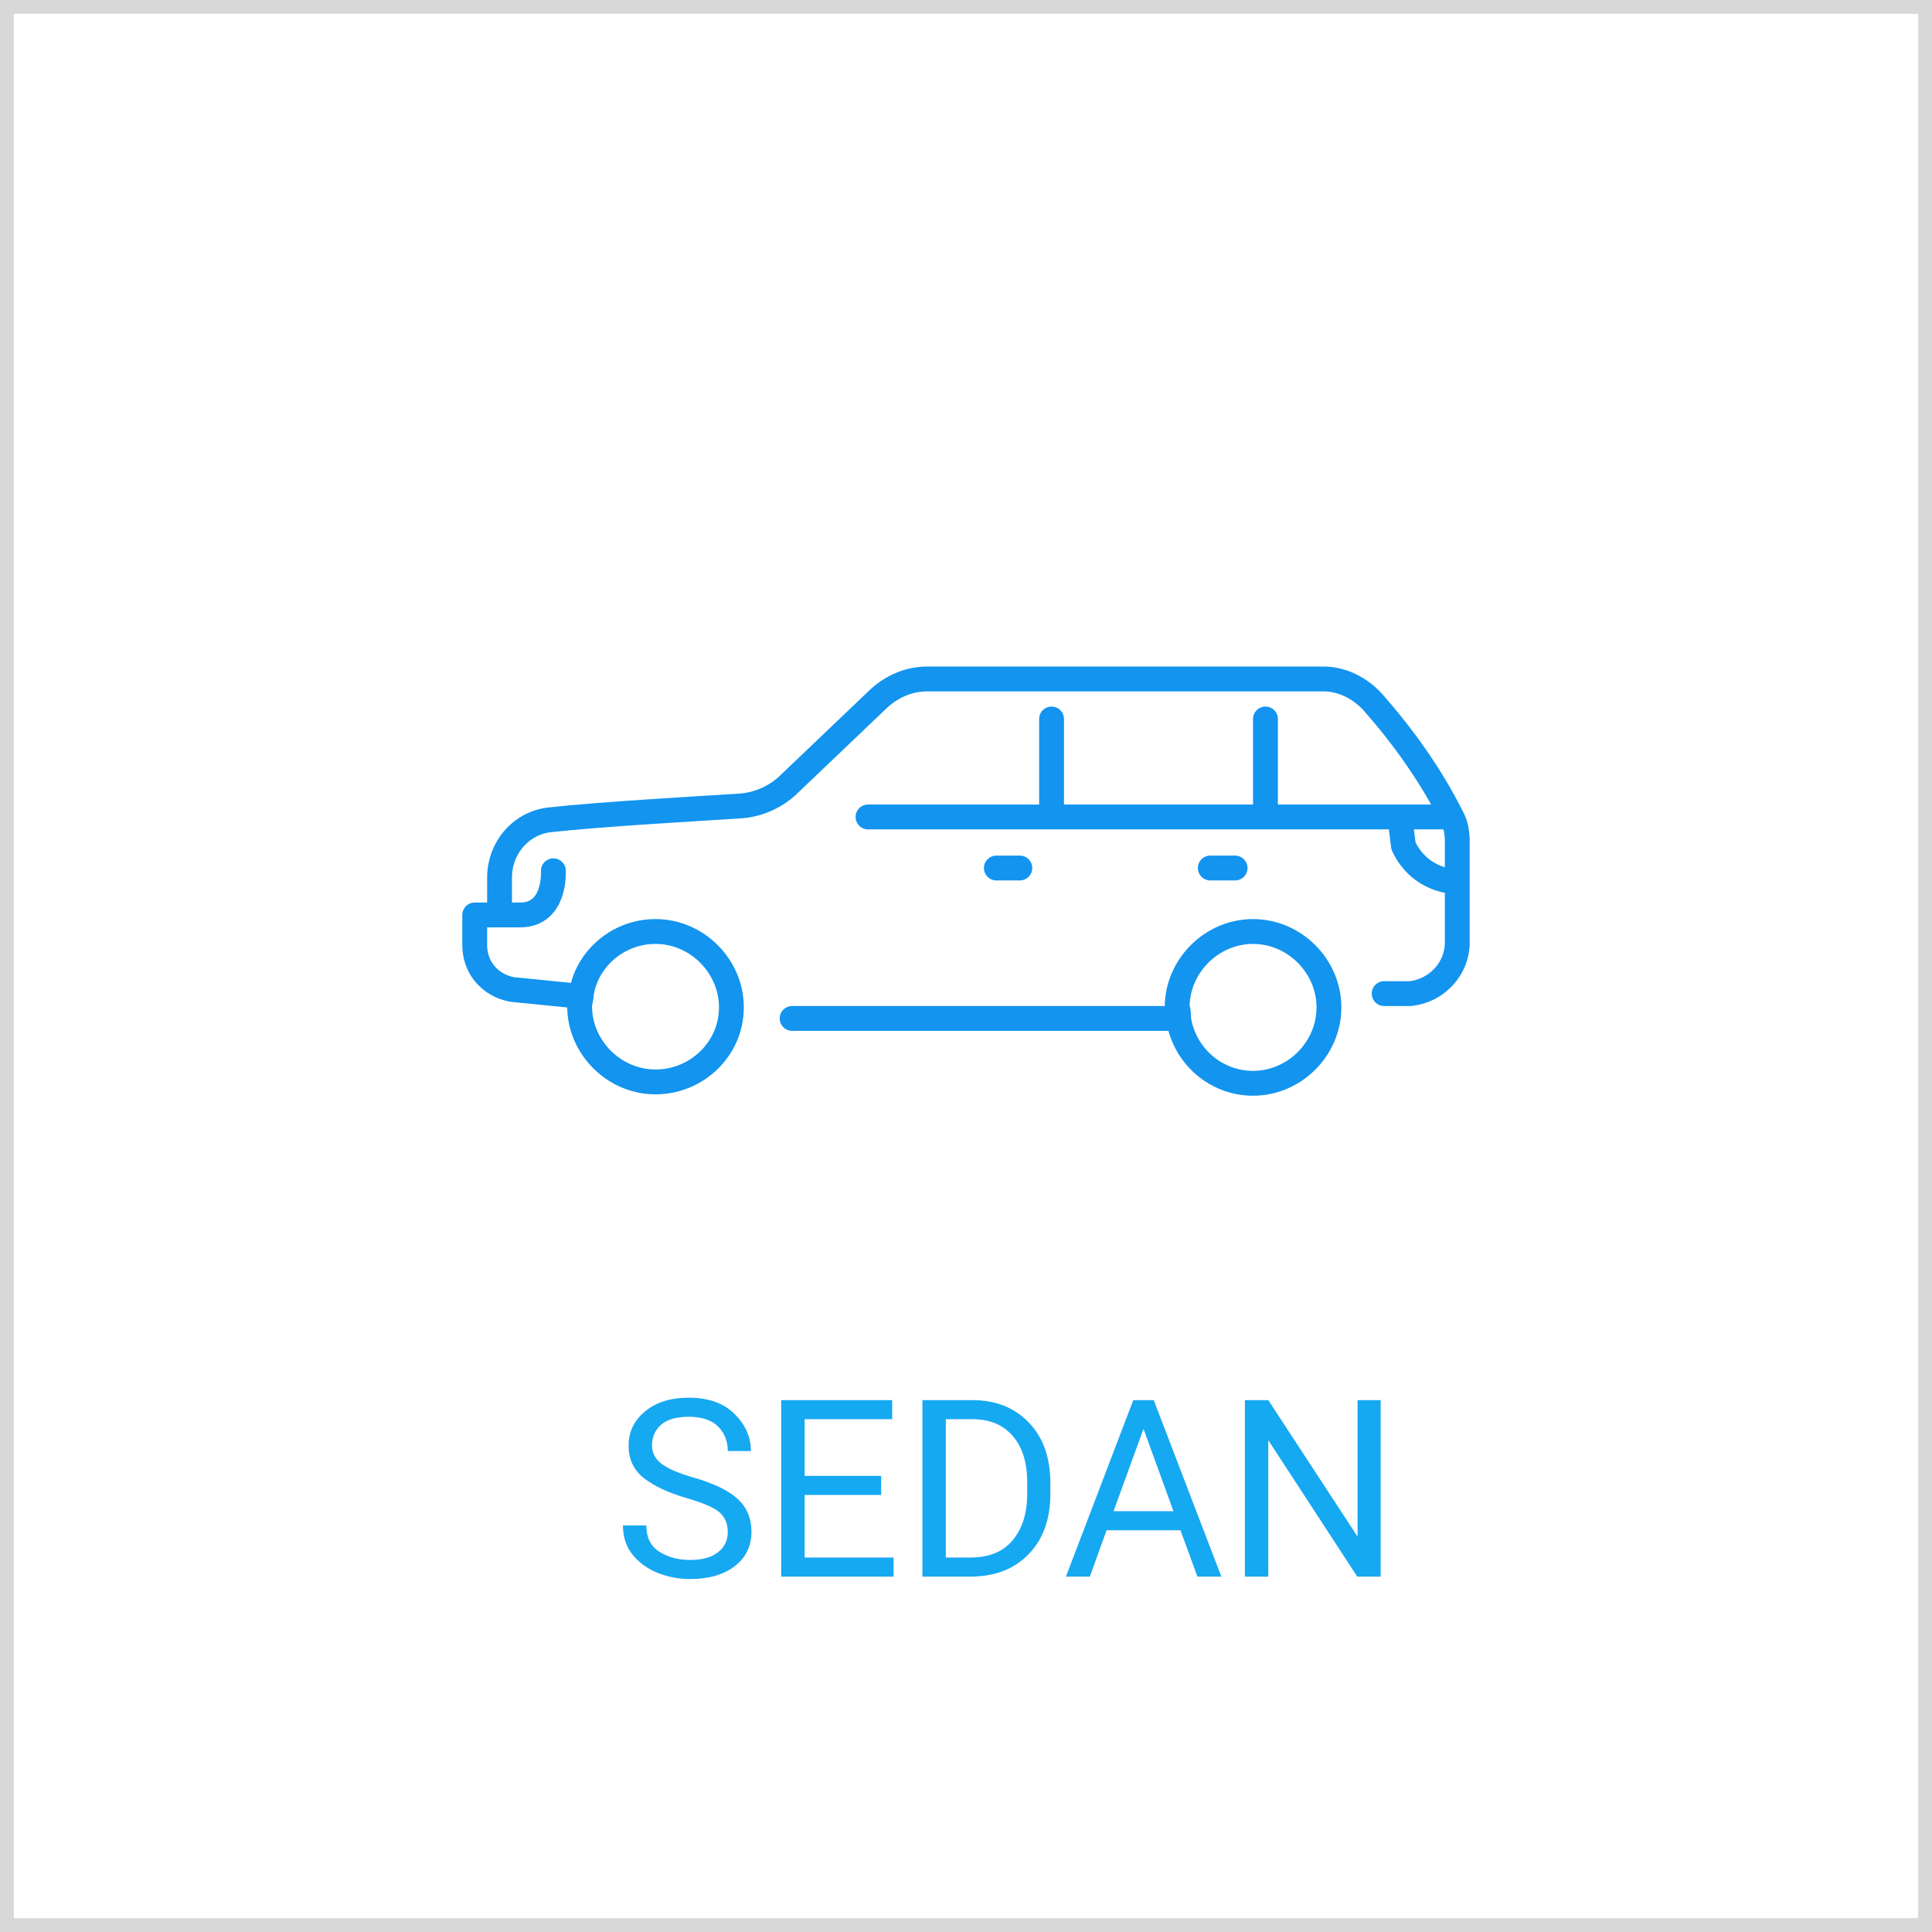
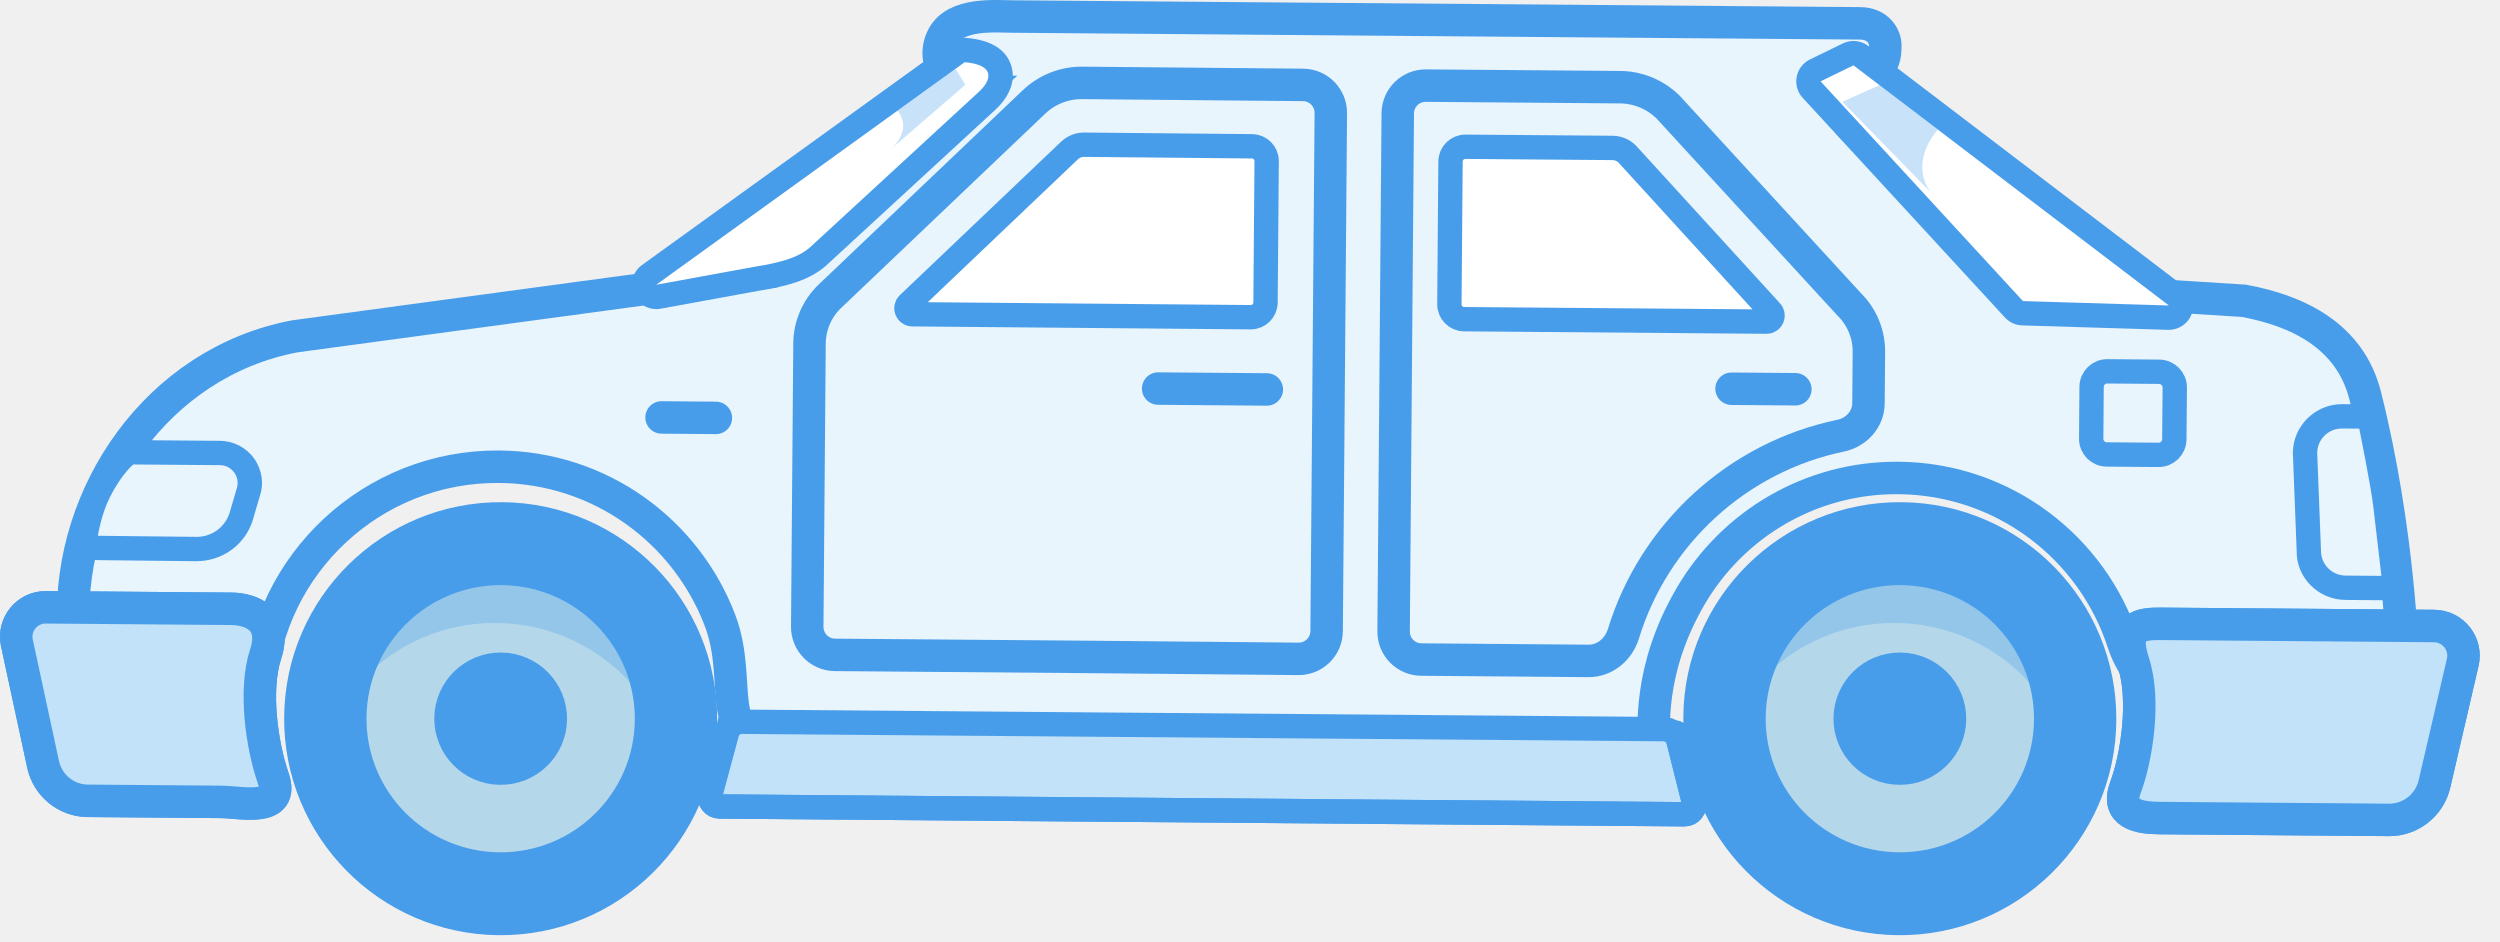
- <svg xmlns="http://www.w3.org/2000/svg" width="112px" height="112px" viewBox="0 0 112 112" version="1.1">
-   <defs />
+ <svg xmlns="http://www.w3.org/2000/svg" width="77px" height="29px" viewBox="0 0 77 29" version="1.1">
  <g id="Page-1" stroke="none" stroke-width="1" fill="none" fill-rule="evenodd">
-     <g id="Body-Type" transform="translate(-24, -224)">
-       <g id="Box---Body-Type" transform="translate(24, 224)">
-         <rect id="Rectangle" stroke="#D8D8D8" stroke-width="0.8" fill="#FFFFFF" x="0.4" y="0.4" width="111.2" height="111.2" />
-         <g id="Box-Text" transform="translate(2.4, 78.4)" stroke-width="1">
-           <g id="TEXT">
-             <rect id="white-bg" fill="#FFFFFF" x="0" y="0" width="107" height="16.8" />
-             <text font-family="Roboto-Regular, Roboto" font-size="14.4" font-weight="normal" fill="#1294EF" text-anchor="middle">
-               <tspan x="56" y="13" text-anchor="middle">SEDAN</tspan>
-             </text>
-             <g id="color-/-grey" style="mix-blend-mode: overlay;" fill="#989898">
-               <rect id="color" x="0" y="0" width="107.128" height="17.2" />
-             </g>
-           </g>
-         </g>
-         <g id="SUV-icon" transform="translate(25.6, 38.4)" stroke-width="1">
-           <g id="Group">
-             <rect id="white-bg" fill="#FFFFFF" x="0" y="0" width="60.8" height="25.6" />
-             <path d="M32.16,11.92 L33.52,11.92 M44.56,11.92 L46,11.92 M54.64,19.2 L56.16,19.2 C57.68,19.04 58.88,17.76 58.88,16.24 L58.88,10.4 C58.88,9.92 58.8,9.36 58.56,8.96 C57.36,6.56 55.76,4.32 54,2.32 C53.28,1.52 52.24,0.96 51.12,0.96 L28.16,0.96 C27.12,0.96 26.16,1.36 25.36,2.08 L20.16,7.04 C19.44,7.76 18.4,8.24 17.36,8.32 C14.88,8.48 9.2,8.8 6.32,9.12 C4.64,9.28 3.36,10.72 3.36,12.48 L3.36,14.64 L1.92,14.64 L1.92,16.4 C1.92,17.68 2.8,18.72 4.08,18.96 L8.08,19.36 M42.72,20.64 L20.32,20.64" id="Shape" stroke="#000000" stroke-width="1.44" stroke-linecap="round" stroke-linejoin="round" />
-             <path d="M8.08,19.36 C8.08,19.52 8,19.76 8,19.92 C8,22.32 10,24.32 12.4,24.32 C14.8,24.32 16.8,22.4 16.8,20 C16.8,17.6 14.8,15.6 12.4,15.6 C10.16,15.6 8.32,17.28 8.08,19.36 M42.72,20.64 C43.04,22.8 44.88,24.4 47.04,24.4 C49.44,24.4 51.44,22.4 51.44,20 C51.44,17.6 49.44,15.6 47.04,15.6 C44.64,15.6 42.64,17.6 42.64,20 C42.72,20.16 42.72,20.4 42.72,20.64 M24.72,8.96 L58.24,8.96 M35.36,3.28 L35.36,8.8 M47.76,3.28 L47.76,8.8 M6.48,12.08 C6.48,12.08 6.64,14.64 4.56,14.64 L3.44,14.64 M58.24,12.64 C57.12,12.4 56.24,11.68 55.76,10.64 L55.6,9.36" id="Shape" stroke="#000000" stroke-width="1.44" stroke-linecap="round" stroke-linejoin="round" />
-             <g id="color-/-grey" style="mix-blend-mode: screen;" fill="#1294EF">
-               <rect id="color" x="0" y="0" width="61.073" height="26.306" />
-             </g>
-           </g>
+     <g id="Car-Model-Icons" transform="translate(-22, -116)">
+       <g id="SEDAN" transform="translate(22, 116)">
+         <path d="M57.631,2.249 C58.054,2.02 58.067,1.688 58.068,1.404 C58.07,1.119 57.842,0.723 57.289,0.719 L31.184,0.509 C30.627,0.504 29.445,0.393 29.049,1.113 C28.611,1.908 29.293,2.797 30.037,2.81 L23.718,8.379 L9.08,10.359 C4.828,11.163 2.111,15.228 2.26,19.198 C2.296,20.191 2.782,21.124 3.583,21.721 L3.669,21.785 C4.482,22.391 5.472,22.724 6.485,22.732 C7.318,22.739 7.935,22.015 7.994,21.183 C8.269,17.351 11.48,14.344 15.373,14.375 C18.513,14.4 21.137,16.38 22.175,19.104 C22.909,21.028 21.898,22.856 23.956,22.873 C29.547,22.918 44.794,23.04 50.944,23.09 C50.948,22.538 50.725,20.665 52.077,18.355 C53.361,16.163 55.75,14.699 58.473,14.721 C61.718,14.747 64.454,16.875 65.399,19.804 C65.968,21.569 68.523,23.231 70.377,23.246 C72.205,23.26 74.205,22.06 73.998,20.243 C73.998,20.243 73.9,16.368 72.849,12.19 C72.383,10.34 70.775,9.573 69.114,9.265 L63.752,8.925 C62.647,8.855 61.598,8.387 60.806,7.611 C60.806,7.611 57.926,4.829 57.068,3.945 C56.209,3.061 57.207,2.479 57.631,2.249" id="Fill-15" fill="#E9F5FD" />
+         <path d="M57.631,2.249 C58.054,2.02 58.067,1.688 58.068,1.404 C58.07,1.119 57.842,0.723 57.289,0.719 L31.184,0.509 C30.627,0.504 29.445,0.393 29.049,1.113 C28.611,1.908 29.293,2.797 30.037,2.81 L23.718,8.379 L9.08,10.359 C4.828,11.163 2.111,15.228 2.26,19.198 C2.296,20.191 2.782,21.124 3.583,21.721 L3.669,21.785 C4.482,22.391 5.472,22.724 6.485,22.732 C7.318,22.739 7.935,22.015 7.994,21.183 C8.269,17.351 11.48,14.344 15.373,14.375 C18.513,14.4 21.137,16.38 22.175,19.104 C22.909,21.028 21.898,22.856 23.956,22.873 C29.547,22.918 44.794,23.04 50.944,23.09 C50.948,22.538 50.725,20.665 52.077,18.355 C53.361,16.163 55.75,14.699 58.473,14.721 C61.718,14.747 64.454,16.875 65.399,19.804 C65.968,21.569 68.523,23.231 70.377,23.246 C72.205,23.26 74.205,22.06 73.998,20.243 C73.998,20.243 73.9,16.368 72.849,12.19 C72.383,10.34 70.775,9.573 69.114,9.265 L63.752,8.925 C62.647,8.855 61.598,8.387 60.806,7.611 C60.806,7.611 57.926,4.829 57.068,3.945 C56.209,3.061 57.207,2.479 57.631,2.249 Z" id="Stroke-17" stroke="#489DEA" />
+         <path d="M3.013,16.877 C2.905,16.876 2.801,16.828 2.732,16.746 C2.66,16.663 2.63,16.555 2.646,16.447 C2.651,16.418 2.755,15.724 3.058,15.129 C3.449,14.363 3.829,14.046 3.87,14.013 C3.938,13.96 4.021,13.931 4.106,13.931 C4.106,13.931 6.776,13.952 6.776,13.952 C7.072,13.955 7.351,14.1 7.524,14.342 C7.694,14.583 7.74,14.893 7.646,15.172 L7.423,15.925 C7.221,16.52 6.678,16.909 6.067,16.909 L3.013,16.877 Z" id="Fill-19" fill="#E9F5FD" />
+         <path d="M4.105,13.556 C3.935,13.556 3.77,13.614 3.637,13.72 C3.558,13.783 3.14,14.14 2.723,14.958 C2.398,15.597 2.286,16.313 2.274,16.393 C2.243,16.607 2.305,16.825 2.446,16.989 C2.586,17.154 2.792,17.25 3.008,17.252 L6.049,17.285 C6.839,17.285 7.525,16.793 7.773,16.06 L8.008,15.264 C8.133,14.902 8.07,14.465 7.83,14.126 C7.588,13.786 7.196,13.581 6.778,13.577 L4.111,13.556 L4.105,13.556 Z M4.105,14.306 L6.772,14.327 C7.148,14.33 7.41,14.699 7.29,15.052 L7.063,15.82 C6.918,16.245 6.516,16.535 6.066,16.535 L6.058,16.535 L3.016,16.502 C3.016,16.502 3.113,15.846 3.392,15.299 C3.756,14.584 4.105,14.306 4.105,14.306 Z" id="Fill-21" fill="#489DEA" />
+         <path d="M51.706,22.831 C51.652,22.614 51.458,22.459 51.233,22.457 L22.851,22.23 C22.627,22.229 22.431,22.38 22.373,22.596 L21.876,24.471 C21.827,24.657 21.966,24.838 22.159,24.84 L51.884,25.079 C52.077,25.081 52.219,24.901 52.173,24.715 L51.706,22.831 Z" id="Fill-23" fill="#C1E2F8" />
+         <path d="M51.706,22.831 C51.652,22.614 51.458,22.459 51.233,22.457 L22.851,22.23 C22.627,22.229 22.431,22.38 22.373,22.596 L21.876,24.471 C21.827,24.657 21.966,24.838 22.159,24.84 L51.884,25.079 C52.077,25.081 52.219,24.901 52.173,24.715 L51.706,22.831 Z" id="Stroke-25" stroke="#489DEA" stroke-width="0.75" stroke-linecap="round" stroke-linejoin="round" />
+         <path d="M58.56,16.467 C55.43,16.442 52.871,18.959 52.846,22.091 C52.821,25.22 55.338,27.779 58.469,27.804 C61.599,27.829 64.158,25.311 64.183,22.181 C64.207,19.05 61.691,16.492 58.56,16.467" id="Fill-29" fill="#737987" />
+         <path d="M58.56,16.467 C55.43,16.442 52.871,18.959 52.846,22.091 C52.821,25.22 55.338,27.779 58.469,27.804 C61.599,27.829 64.158,25.311 64.183,22.181 C64.207,19.05 61.691,16.492 58.56,16.467 Z" id="Stroke-31" stroke="#284356" stroke-linecap="round" stroke-linejoin="round" />
+         <path d="M58.502,23.798 C57.58,23.791 56.839,23.041 56.846,22.122 C56.854,21.204 57.607,20.466 58.528,20.473 C59.45,20.481 60.191,21.231 60.185,22.149 C60.177,23.068 59.423,23.806 58.502,23.798 M58.552,17.647 C56.063,17.627 54.028,19.621 54.008,22.1 C53.988,24.579 55.99,26.606 58.48,26.626 C60.968,26.646 63.001,24.652 63.022,22.173 C63.041,19.694 61.04,17.667 58.552,17.647" id="Fill-33" fill="#B5D7EA" />
+         <path d="M58.502,23.798 C57.58,23.791 56.839,23.041 56.846,22.122 C56.854,21.204 57.607,20.466 58.528,20.473 C59.45,20.481 60.191,21.231 60.185,22.149 C60.177,23.068 59.423,23.806 58.502,23.798 Z M58.552,17.647 C56.063,17.627 54.028,19.621 54.008,22.1 C53.988,24.579 55.99,26.606 58.48,26.626 C60.968,26.646 63.001,24.652 63.022,22.173 C63.041,19.694 61.04,17.667 58.552,17.647 Z" id="Stroke-35" stroke="#489DEA" stroke-width="0.75" stroke-linecap="round" stroke-linejoin="round" />
+         <path d="M58.528,20.473 C57.607,20.466 56.853,21.204 56.845,22.122 C56.839,23.04 57.58,23.79 58.502,23.798 C59.423,23.806 60.176,23.067 60.184,22.149 C60.191,21.231 59.45,20.48 58.528,20.473" id="Fill-37" fill="#489DEA" />
+         <path d="M58.381,19.188 C61.013,19.209 63.204,21.022 63.823,23.459 C63.948,22.999 64.023,22.518 64.027,22.019 C64.052,18.887 61.535,16.33 58.404,16.305 C55.274,16.279 52.715,18.796 52.69,21.928 C52.686,22.427 52.753,22.909 52.87,23.371 C53.528,20.945 55.749,19.167 58.381,19.188" id="Fill-39" fill-opacity="0.3" fill="#489DEA" />
+         <path d="M52.846,22.091 C52.822,25.22 55.339,27.779 58.469,27.804 C61.599,27.83 64.159,25.312 64.183,22.182 C64.207,19.05 61.691,16.493 58.56,16.467 C55.431,16.443 52.87,18.959 52.846,22.091 Z" id="Stroke-41" stroke="#489DEA" stroke-width="2" stroke-linecap="round" stroke-linejoin="round" />
+         <path d="M15.466,16.467 C12.336,16.442 9.777,18.959 9.752,22.091 C9.727,25.22 12.244,27.779 15.375,27.804 C18.505,27.829 21.064,25.311 21.089,22.181 C21.113,19.05 18.596,16.492 15.466,16.467" id="Fill-45" fill="#737987" />
+         <path d="M15.466,16.467 C12.336,16.442 9.777,18.959 9.752,22.091 C9.727,25.22 12.244,27.779 15.375,27.804 C18.505,27.829 21.064,25.311 21.089,22.181 C21.113,19.05 18.596,16.492 15.466,16.467 Z" id="Stroke-47" stroke="#284356" stroke-linecap="round" stroke-linejoin="round" />
+         <path d="M15.407,23.798 C14.485,23.791 13.744,23.041 13.751,22.122 C13.759,21.204 14.511,20.466 15.433,20.473 C16.355,20.481 17.096,21.231 17.09,22.149 C17.082,23.068 16.328,23.806 15.407,23.798 M15.457,17.647 C12.968,17.627 10.933,19.621 10.913,22.1 C10.893,24.579 12.895,26.606 15.385,26.626 C17.873,26.646 19.906,24.652 19.927,22.173 C19.946,19.694 17.945,17.667 15.457,17.647" id="Fill-49" fill="#B5D7EA" />
+         <path d="M15.407,23.798 C14.485,23.791 13.744,23.041 13.751,22.122 C13.759,21.204 14.511,20.466 15.433,20.473 C16.355,20.481 17.096,21.231 17.09,22.149 C17.082,23.068 16.328,23.806 15.407,23.798 Z M15.457,17.647 C12.968,17.627 10.933,19.621 10.913,22.1 C10.893,24.579 12.895,26.606 15.385,26.626 C17.873,26.646 19.906,24.652 19.927,22.173 C19.946,19.694 17.945,17.667 15.457,17.647 Z" id="Stroke-51" stroke="#489DEA" stroke-width="0.75" stroke-linecap="round" stroke-linejoin="round" />
+         <path d="M15.433,20.473 C14.511,20.466 13.758,21.204 13.75,22.122 C13.744,23.04 14.485,23.79 15.407,23.798 C16.328,23.806 17.081,23.067 17.089,22.149 C17.096,21.231 16.355,20.48 15.433,20.473" id="Fill-53" fill="#489DEA" />
+         <path d="M20.728,23.459 C20.853,22.999 20.928,22.518 20.932,22.019 C20.957,18.887 18.439,16.33 15.309,16.305 C12.179,16.279 9.62,18.796 9.595,21.928 C9.591,22.427 9.658,22.909 9.775,23.371 C10.433,20.945 12.654,19.167 15.286,19.188 C17.918,19.209 20.109,21.022 20.728,23.459 Z" id="Fill-55" fill-opacity="0.3" fill="#489DEA" />
+         <path d="M9.752,22.091 C9.727,25.22 12.244,27.779 15.375,27.804 C18.505,27.83 21.064,25.312 21.089,22.182 C21.113,19.05 18.596,16.493 15.466,16.467 C12.336,16.443 9.776,18.959 9.752,22.091 Z" id="Stroke-57" stroke="#489DEA" stroke-width="2" stroke-linecap="round" stroke-linejoin="round" />
+         <path d="M66.969,13.533 C66.966,13.798 66.749,14.012 66.484,14.01 L64.886,13.997 C64.621,13.995 64.406,13.777 64.409,13.512 L64.421,11.915 C64.424,11.649 64.641,11.435 64.906,11.437 L66.504,11.45 C66.77,11.452 66.984,11.67 66.983,11.935 L66.969,13.533 Z" id="Stroke-61" stroke="#489DEA" stroke-width="0.75" stroke-linecap="round" stroke-linejoin="round" />
+         <path d="M72.24,18.103 C71.614,18.098 71.108,17.585 71.112,16.959 L70.995,13.966 C70.999,13.328 71.509,12.823 72.131,12.823 L72.668,12.827 C72.844,12.829 72.997,12.954 73.032,13.127 C73.047,13.199 73.392,14.899 73.472,15.588 L73.719,17.693 C73.731,17.8 73.697,17.907 73.626,17.987 C73.554,18.066 73.453,18.112 73.346,18.112 C73.345,18.112 72.24,18.103 72.24,18.103" id="Fill-63" fill="#E9F5FD" />
+         <path d="M72.131,12.448 C71.305,12.448 70.627,13.12 70.62,13.946 L70.738,16.991 C70.731,17.789 71.403,18.471 72.236,18.478 L73.341,18.487 L73.347,18.487 C73.56,18.487 73.763,18.397 73.905,18.238 C74.049,18.078 74.116,17.864 74.092,17.65 L73.846,15.545 C73.764,14.84 73.415,13.125 73.401,13.052 C73.329,12.705 73.026,12.455 72.671,12.452 L72.143,12.448 L72.131,12.448 Z M72.131,13.198 L72.137,13.198 L72.665,13.202 C72.665,13.202 73.022,14.95 73.101,15.632 C73.18,16.312 73.347,17.737 73.347,17.737 L72.242,17.728 C71.822,17.725 71.485,17.382 71.487,16.962 L71.37,13.952 C71.373,13.534 71.713,13.198 72.131,13.198 Z" id="Fill-65" fill="#489DEA" />
+         <path d="M24.933,10.576 C24.938,10.027 25.166,9.5 25.563,9.122 L31.849,3.139 C32.247,2.759 32.782,2.548 33.332,2.553 L40.134,2.615 C40.61,2.619 40.993,3.008 40.989,3.483 L40.86,19.439 C40.857,19.914 40.468,20.297 39.993,20.293 L33.825,20.236 L25.716,20.17 C25.242,20.166 24.86,19.778 24.863,19.303 L24.933,10.576 Z" id="Stroke-67" stroke="#489DEA" stroke-linecap="round" stroke-linejoin="round" />
+         <path d="M56.695,13.418 C57.174,13.318 57.546,12.915 57.549,12.424 L57.562,10.837 C57.566,10.288 57.346,9.758 56.955,9.374 L51.374,3.295 C50.98,2.909 50.45,2.689 49.899,2.685 L43.918,2.637 C43.443,2.633 43.054,3.015 43.051,3.49 L42.923,19.447 C42.919,19.922 43.301,20.311 43.776,20.314 L48.927,20.356 C49.429,20.36 49.853,20.001 50.001,19.521 C50.945,16.442 53.51,14.08 56.695,13.418 Z" id="Stroke-75" stroke="#489DEA" stroke-linecap="round" stroke-linejoin="round" />
+         <path d="M8.413,23.962 C8.785,25.031 7.433,24.703 6.807,24.698 L2.701,24.665 C2.04,24.66 1.469,24.193 1.328,23.546 L0.521,19.804 C0.398,19.234 0.834,18.7 1.416,18.705 L7.122,18.751 C7.748,18.756 8.534,19.071 8.179,20.155 C7.824,21.238 8.059,22.942 8.413,23.962 Z" id="Stroke-83" stroke="#489DEA" stroke-linecap="round" stroke-linejoin="round" />
+         <path d="M8.413,23.957 C8.047,22.941 7.824,21.233 8.179,20.15 C8.534,19.066 7.748,18.751 7.122,18.746 L6.522,18.741 C6.509,18.801 6.492,18.864 6.471,18.929 C6.171,19.843 5.792,21.213 6.088,22.667 C6.171,23.075 5.888,23.478 5.472,23.475 L1.307,23.442 L1.328,23.541 C1.469,24.188 2.04,24.655 2.701,24.66 L6.808,24.693 C7.433,24.698 8.702,24.757 8.413,23.957" id="Fill-85" fill="#489DEA" />
+         <path d="M8.413,23.962 C8.785,25.031 7.433,24.703 6.807,24.698 L2.701,24.665 C2.04,24.66 1.469,24.193 1.328,23.546 L0.521,19.804 C0.398,19.234 0.834,18.7 1.416,18.705 L7.122,18.751 C7.748,18.756 8.534,19.071 8.179,20.155 C7.824,21.238 8.059,22.942 8.413,23.962" id="Fill-87" fill="#C1E2F8" />
+         <path d="M8.413,23.962 C8.785,25.031 7.433,24.703 6.807,24.698 L2.701,24.665 C2.04,24.66 1.469,24.193 1.328,23.546 L0.521,19.804 C0.398,19.234 0.834,18.7 1.416,18.705 L7.122,18.751 C7.748,18.756 8.534,19.071 8.179,20.155 C7.824,21.238 8.059,22.942 8.413,23.962 Z" id="Stroke-89" stroke="#489DEA" stroke-linecap="round" stroke-linejoin="round" />
+         <path d="M22.654,21.603 L21.876,24.471 C21.827,24.657 21.966,24.839 22.159,24.84 L51.883,25.079 C52.077,25.081 52.218,24.901 52.173,24.714 L51.632,22.569" id="Stroke-91" stroke="#489DEA" stroke-width="0.75" stroke-linecap="round" stroke-linejoin="round" />
+         <path d="M65.471,24.235 C65.153,25.072 65.882,25.191 66.511,25.196 L73.579,25.253 C74.246,25.258 74.828,24.799 74.98,24.151 L75.852,20.4 C75.984,19.83 75.555,19.286 74.969,19.281 L66.561,19.214 C65.93,19.208 65.337,19.273 65.701,20.379 C66.103,21.589 65.787,23.395 65.471,24.235 Z" id="Stroke-93" stroke="#489DEA" stroke-linecap="round" stroke-linejoin="round" />
+         <path d="M74.687,19.301 L74.276,19.298 C74.272,19.317 74.273,19.335 74.269,19.353 L73.398,23.104 C73.246,23.752 72.664,24.212 71.999,24.207 L65.224,24.153 C65.212,24.187 65.201,24.223 65.188,24.255 C64.871,25.093 65.6,25.212 66.23,25.217 L73.298,25.274 C73.963,25.279 74.546,24.819 74.698,24.171 L75.569,20.421 C75.702,19.85 75.273,19.306 74.687,19.301" id="Fill-95" fill="#489DEA" />
+         <path d="M65.471,24.235 C65.153,25.072 65.882,25.191 66.511,25.196 L73.579,25.253 C74.246,25.258 74.828,24.799 74.98,24.151 L75.852,20.4 C75.984,19.83 75.555,19.286 74.969,19.281 L66.561,19.214 C65.93,19.208 65.337,19.273 65.701,20.379 C66.103,21.589 65.787,23.395 65.471,24.235" id="Fill-97" fill="#C1E2F8" />
+         <path d="M65.471,24.235 C65.153,25.072 65.882,25.191 66.511,25.196 L73.579,25.253 C74.246,25.258 74.828,24.799 74.98,24.151 L75.852,20.4 C75.984,19.83 75.555,19.286 74.969,19.281 L66.561,19.214 C65.93,19.208 65.337,19.273 65.701,20.379 C66.103,21.589 65.787,23.395 65.471,24.235 Z" id="Stroke-99" stroke="#489DEA" stroke-linecap="round" stroke-linejoin="round" />
+         <g id="Group-101" transform="translate(19, 1)">
+           <path d="M1.212,8.146 C1.064,8.146 0.927,8.057 0.867,7.918 C0.798,7.756 0.851,7.569 0.992,7.466 L10.492,0.612 C10.557,0.565 10.634,0.54 10.712,0.54 C10.724,0.54 10.734,0.541 10.746,0.541 C11.32,0.595 11.669,0.788 11.783,1.119 C11.889,1.423 11.761,1.766 11.424,2.084 L6.193,6.902 C5.739,7.292 5.123,7.455 4.335,7.58 L1.279,8.139 C1.257,8.143 1.234,8.146 1.212,8.146" id="Fill-1" fill="#FFFFFF" />
+           <path d="M10.712,0.166 C10.556,0.166 10.401,0.214 10.274,0.307 L0.774,7.162 C0.489,7.367 0.385,7.742 0.523,8.065 C0.642,8.345 0.916,8.521 1.212,8.521 C1.257,8.521 1.302,8.517 1.347,8.508 L4.41,7.949 C5.244,7.814 5.915,7.635 6.427,7.196 L11.675,2.364 C12.125,1.94 12.292,1.442 12.138,0.997 C11.972,0.514 11.515,0.235 10.78,0.169 C10.758,0.167 10.735,0.166 10.712,0.166 M10.713,0.915 C11.669,1.002 11.534,1.466 11.167,1.812 L5.94,6.625 C5.566,6.947 5.007,7.093 4.275,7.21 L1.212,7.771 L10.713,0.915" id="Fill-3" fill="#489DEA" />
+           <path d="M43.294,8.647 C43.193,8.644 43.098,8.6 43.03,8.526 L36.799,1.759 C36.718,1.672 36.684,1.552 36.706,1.436 C36.728,1.319 36.804,1.22 36.91,1.168 L37.923,0.674 C37.975,0.649 38.031,0.636 38.087,0.636 C38.168,0.636 38.247,0.662 38.315,0.713 L48.029,8.11 C48.158,8.209 48.21,8.38 48.155,8.533 C48.103,8.684 47.96,8.783 47.802,8.783 C47.798,8.783 43.294,8.647 43.294,8.647" id="Fill-5" fill="#FFFFFF" />
+           <path d="M38.087,0.262 C37.976,0.262 37.863,0.287 37.759,0.338 L36.746,0.831 C36.533,0.935 36.382,1.134 36.338,1.366 C36.294,1.599 36.362,1.84 36.523,2.014 L42.754,8.781 C42.891,8.929 43.081,9.016 43.283,9.023 L47.779,9.159 L47.802,9.159 C48.119,9.159 48.402,8.96 48.509,8.659 C48.618,8.352 48.516,8.01 48.256,7.812 L38.541,0.415 C38.408,0.314 38.248,0.262 38.087,0.262 M38.087,1.012 L47.802,8.409 L43.306,8.273 L37.074,1.506 L38.087,1.012" id="Fill-7" fill="#489DEA" />
+           <path d="M38.895,1.621 L37.744,2.135 L40.459,4.915 C40.459,4.915 39.764,4.096 40.685,2.99 C39.577,2.147 38.895,1.621 38.895,1.621" id="Fill-9" fill-opacity="0.3" fill="#489DEA" />
+           <path d="M10.427,1.115 L10.734,1.609 L8.407,3.62 C8.407,3.62 9.147,3.04 8.643,2.408 L10.427,1.115 Z" id="Fill-11" fill-opacity="0.3" fill="#489DEA" />
+           <path d="M3.049,11.871 L1.376,11.857" id="Stroke-27" stroke="#489DEA" stroke-linecap="round" stroke-linejoin="round" />
+           <path d="M20.018,10.995 L16.671,10.968" id="Stroke-69" stroke="#489DEA" stroke-linecap="round" stroke-linejoin="round" />
+           <path d="M19.978,8.319 C19.976,8.57 19.771,8.772 19.52,8.77 L9.099,8.679 C8.935,8.678 8.855,8.477 8.974,8.362 L13.941,3.635 C14.061,3.521 14.224,3.456 14.39,3.457 L19.562,3.506 C19.813,3.507 20.015,3.713 20.013,3.964 L19.978,8.319 Z" id="Fill-71" fill="#FFFFFF" />
+           <path d="M19.978,8.319 C19.976,8.57 19.771,8.772 19.52,8.77 L9.099,8.679 C8.935,8.678 8.855,8.477 8.974,8.362 L13.941,3.635 C14.061,3.521 14.224,3.456 14.39,3.457 L19.562,3.506 C19.813,3.507 20.015,3.713 20.013,3.964 L19.978,8.319 Z" id="Stroke-73" stroke="#489DEA" stroke-width="0.75" stroke-linecap="round" stroke-linejoin="round" />
+           <path d="M34.332,10.973 L36.297,10.989" id="Stroke-77" stroke="#489DEA" stroke-linecap="round" stroke-linejoin="round" />
+           <path d="M25.676,3.975 C25.678,3.722 25.885,3.518 26.138,3.52 L30.667,3.556 C30.834,3.558 30.998,3.625 31.116,3.743 L35.54,8.588 C35.659,8.705 35.575,8.907 35.409,8.906 L26.095,8.831 C25.842,8.829 25.638,8.622 25.641,8.369 L25.676,3.975 Z" id="Fill-79" fill="#FFFFFF" />
+           <path d="M25.676,3.975 C25.678,3.722 25.885,3.518 26.138,3.52 L30.667,3.556 C30.834,3.558 30.998,3.625 31.116,3.743 L35.54,8.588 C35.659,8.705 35.575,8.907 35.409,8.906 L26.095,8.831 C25.842,8.829 25.638,8.622 25.641,8.369 L25.676,3.975 Z" id="Stroke-81" stroke="#489DEA" stroke-width="0.75" stroke-linecap="round" stroke-linejoin="round" />
        </g>
      </g>
    </g>
  </g>
</svg>
